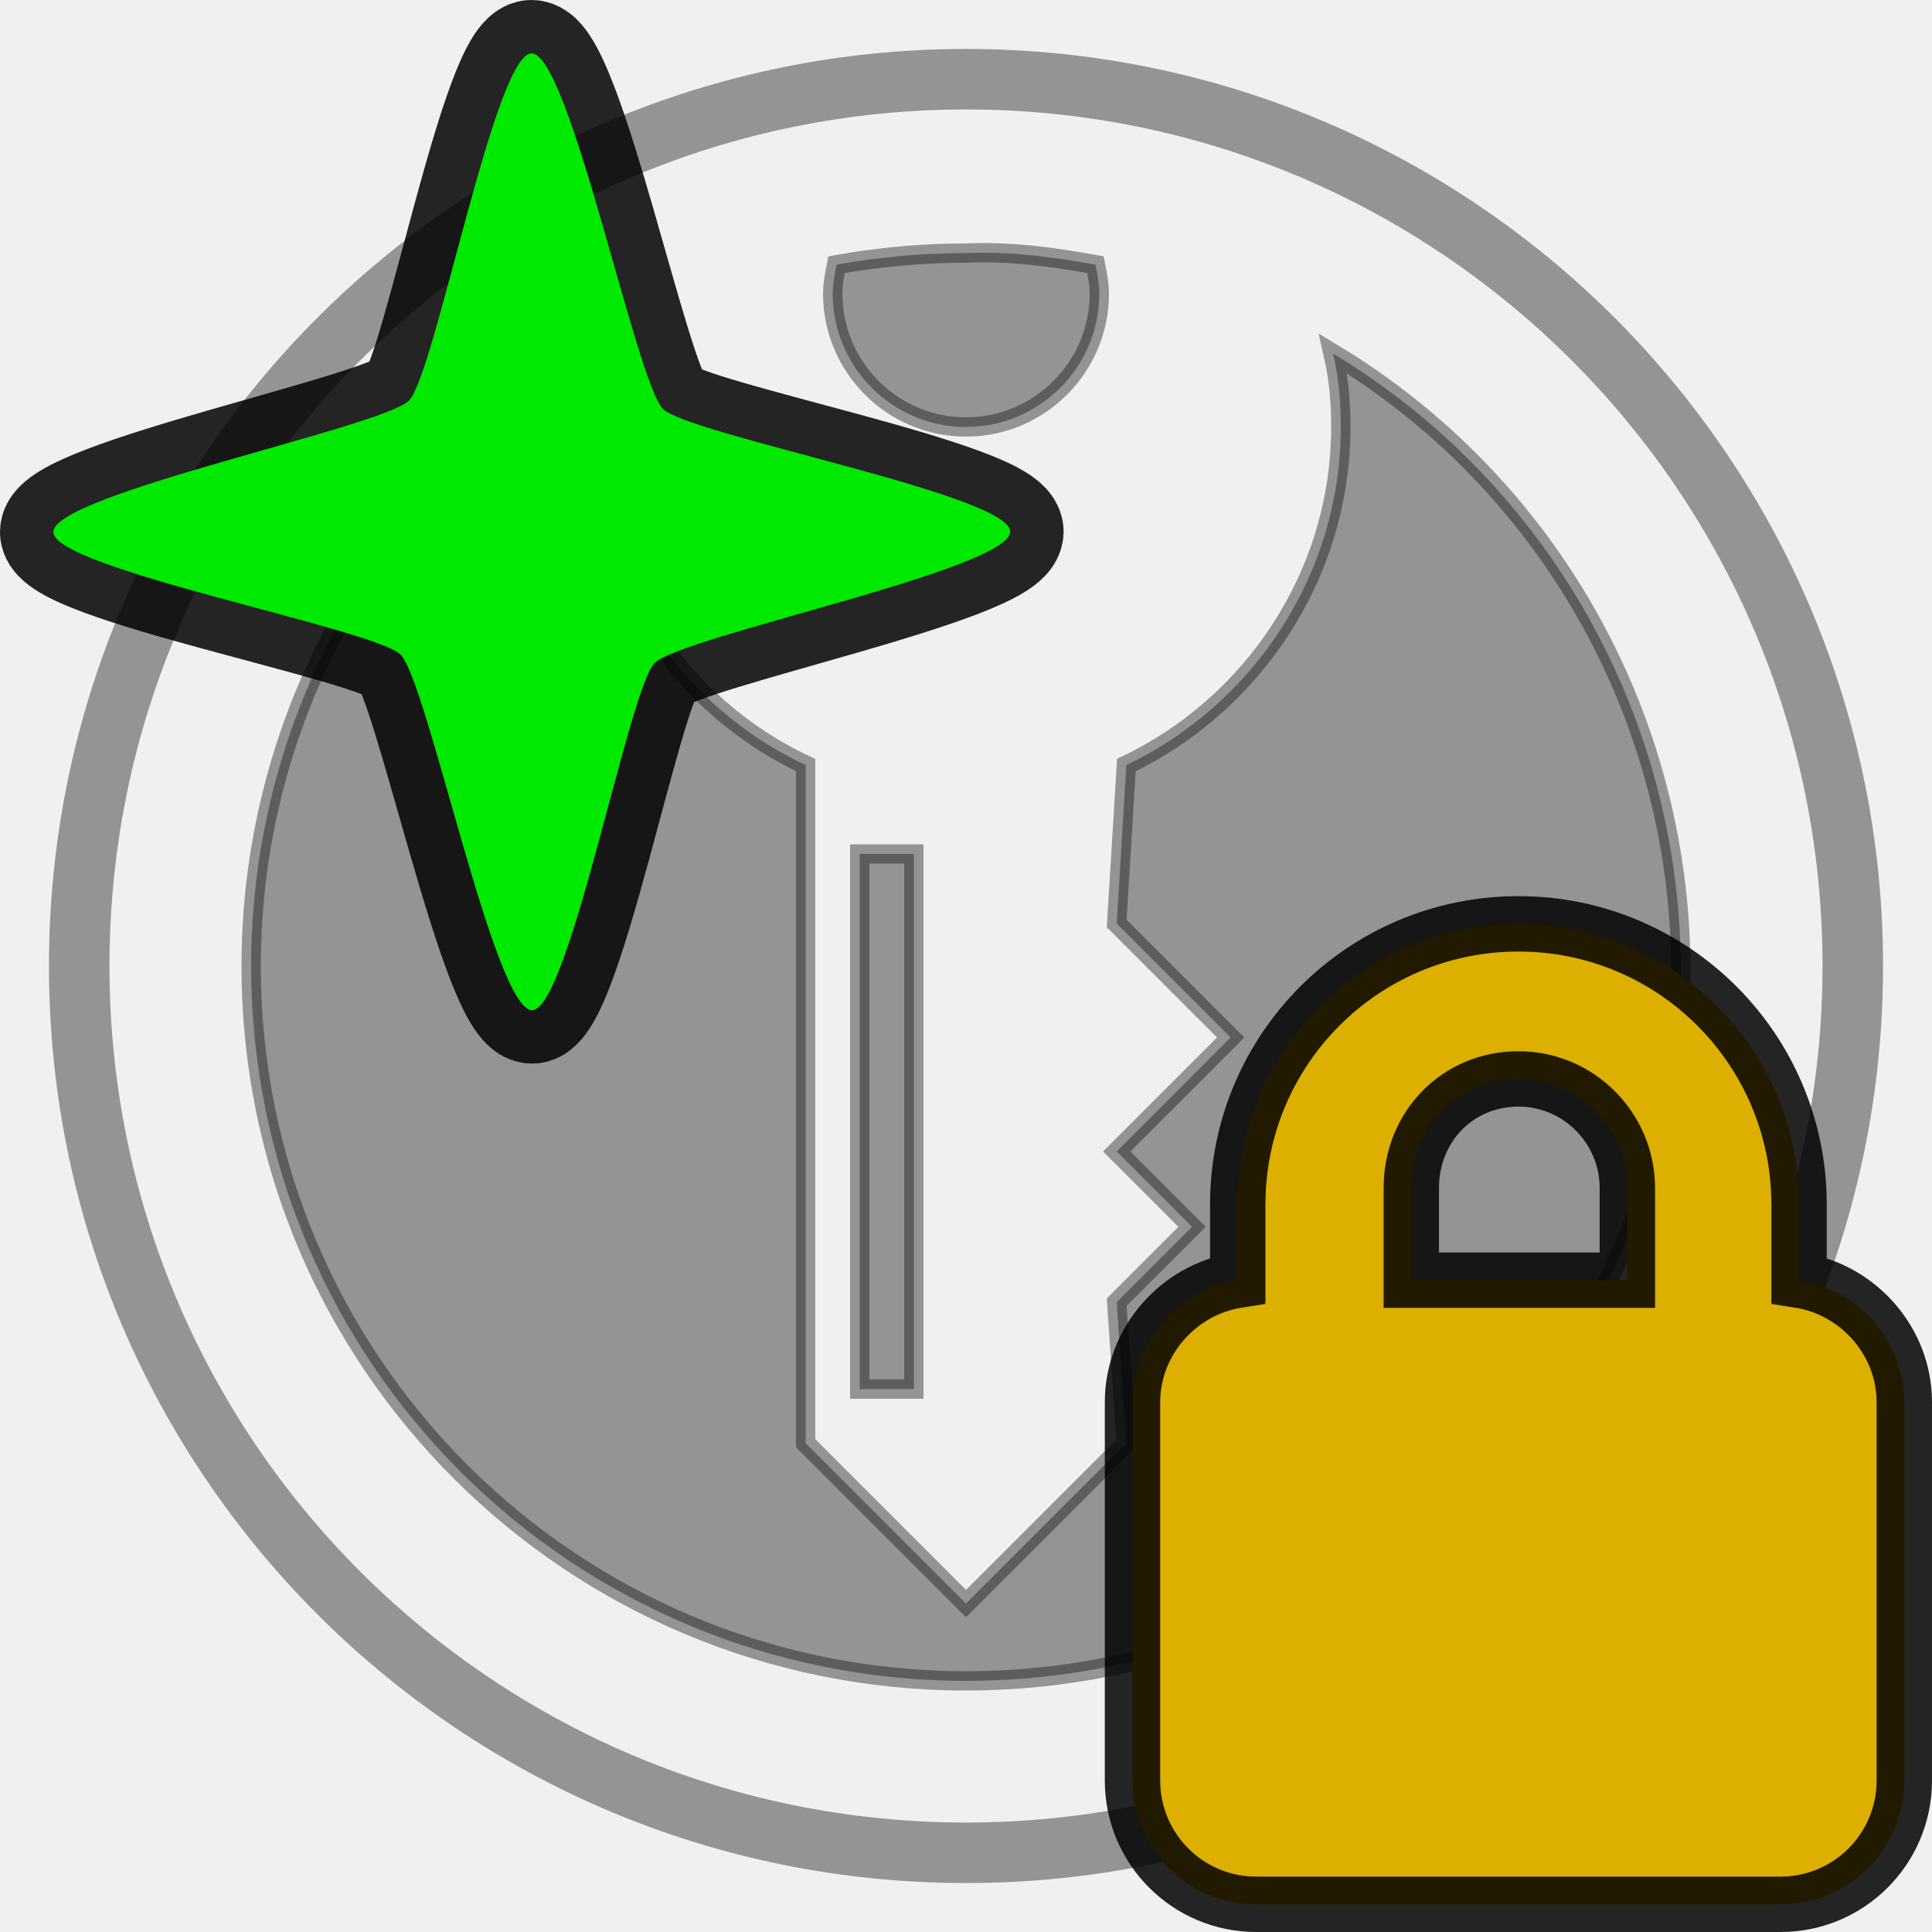
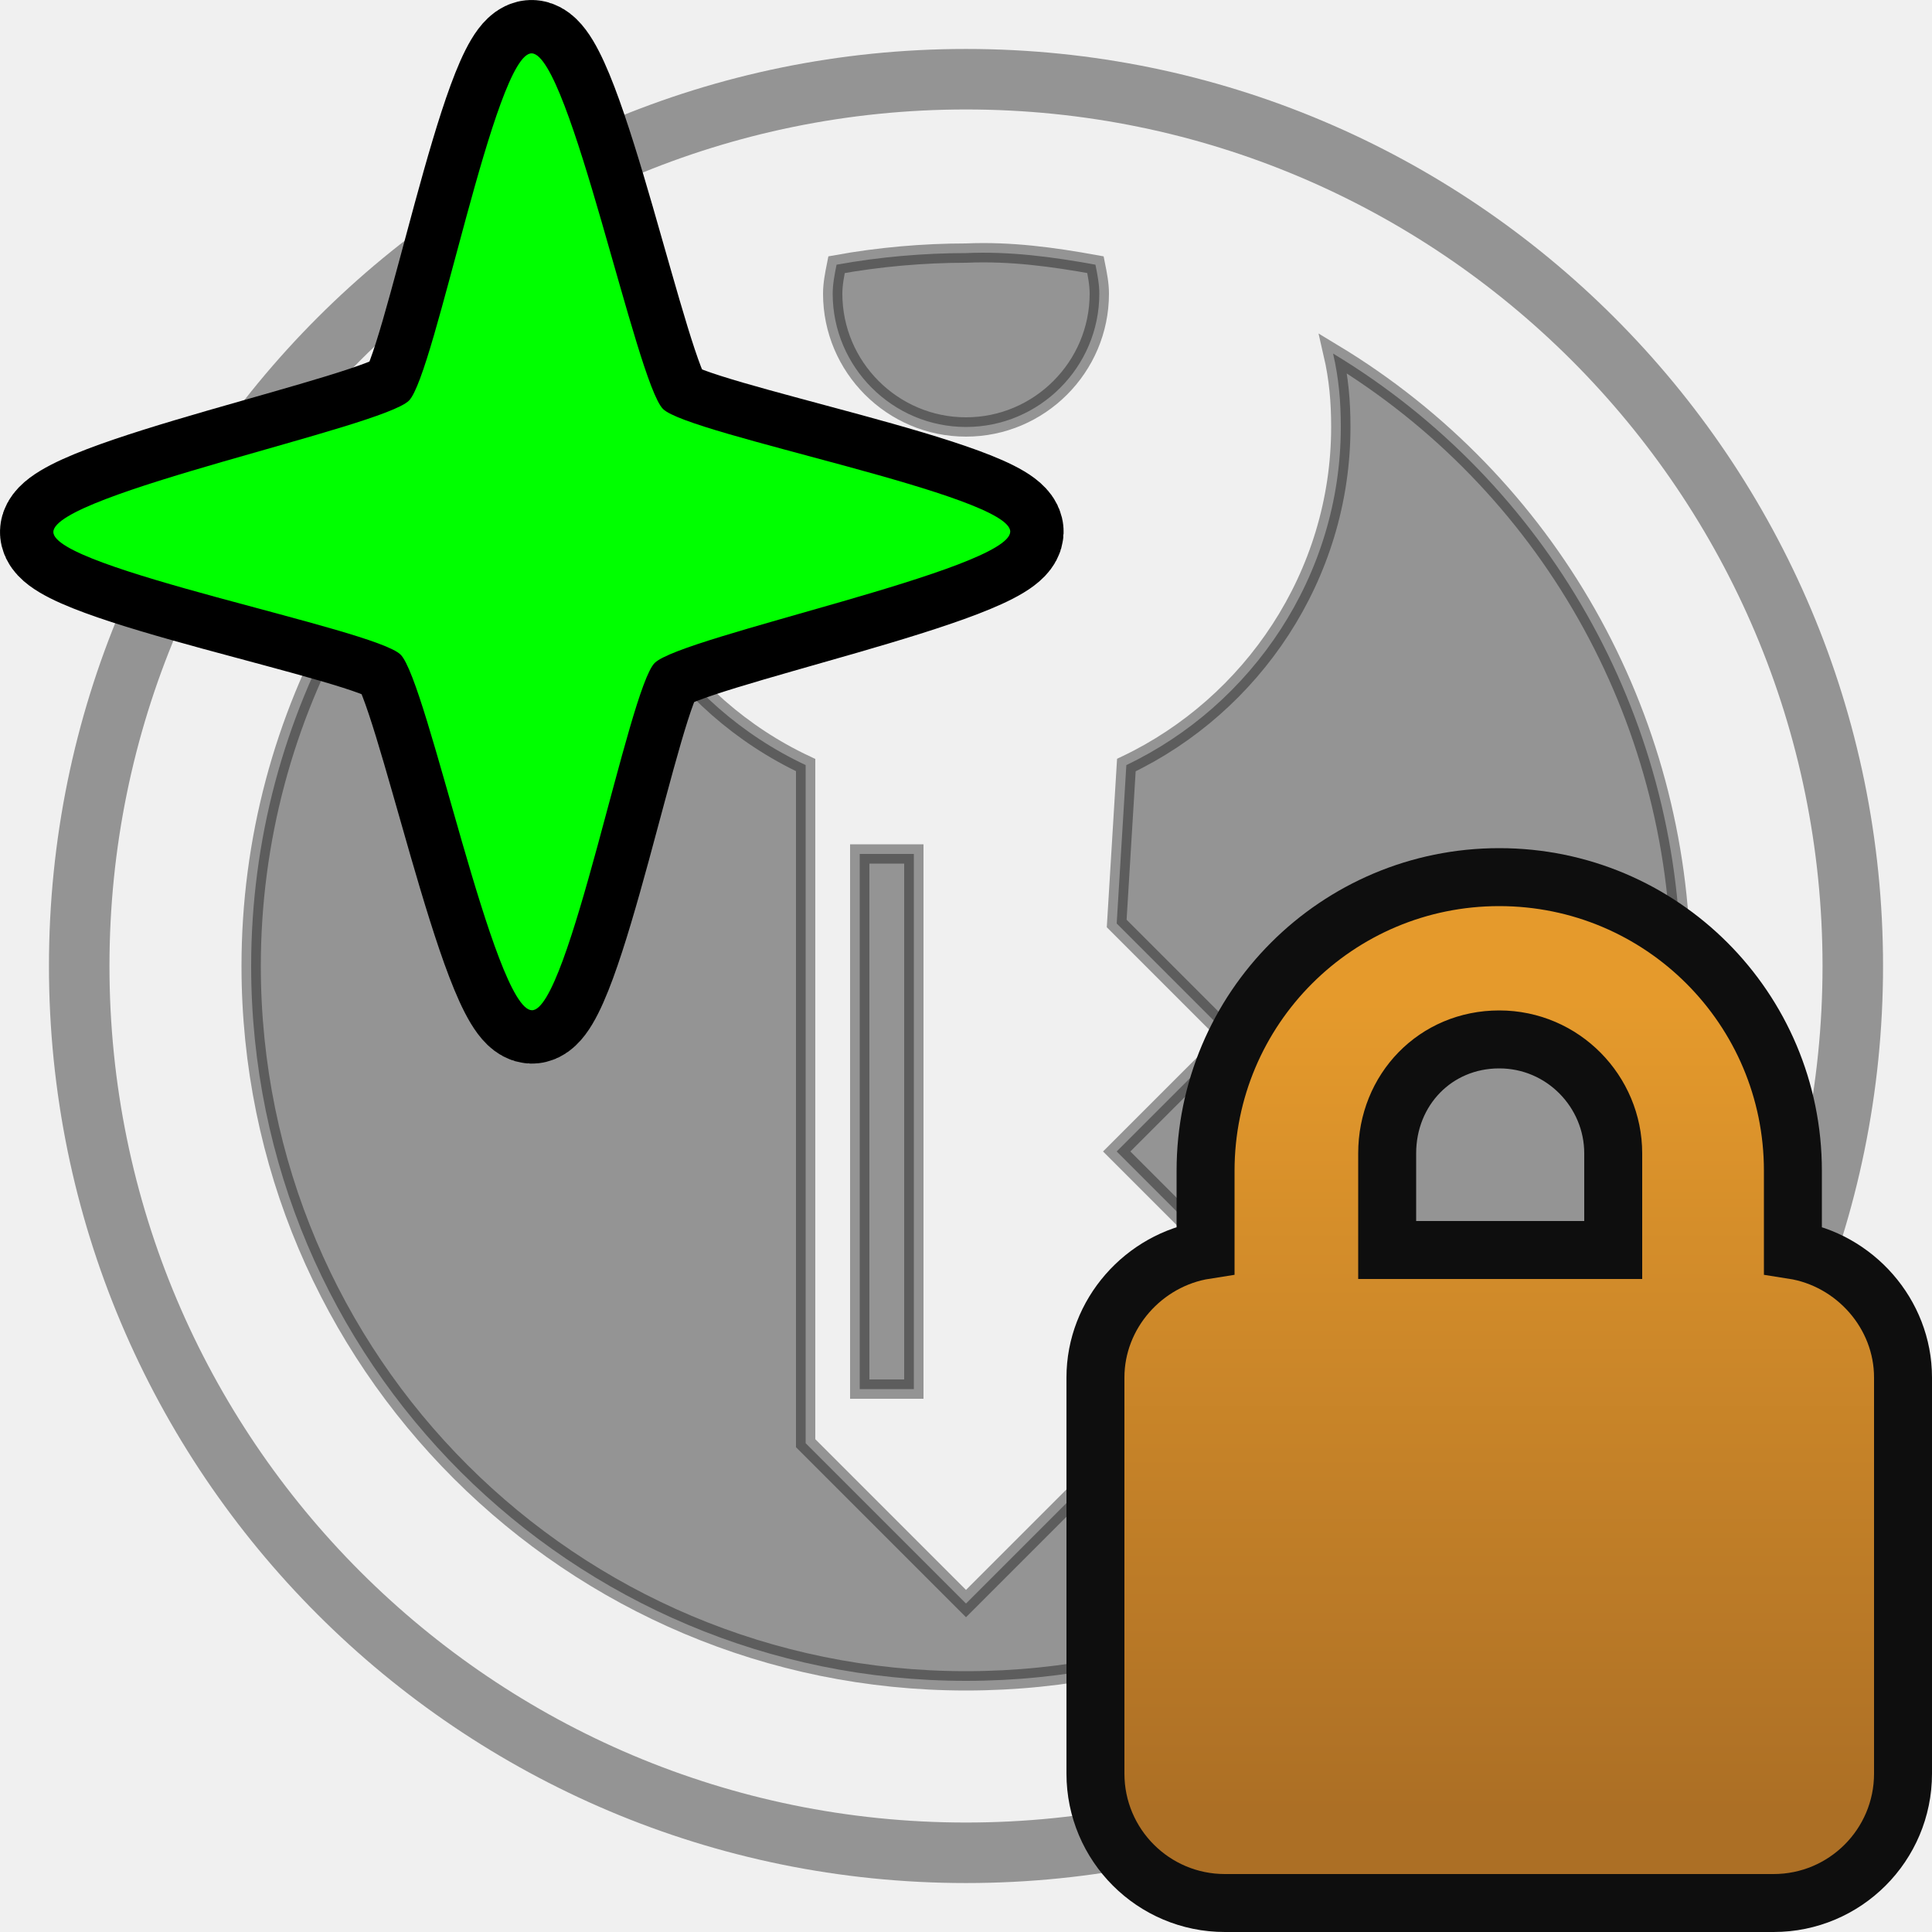
<svg xmlns="http://www.w3.org/2000/svg" version="1.1" viewBox="0 0 100 100" xml:space="preserve">
  <defs>
    <linearGradient id="SVGID_2_-3" x1="73.8" x2="73.8" y1="1532.1" y2="1574" gradientTransform="translate(3.8,-1480.3)" gradientUnits="userSpaceOnUse">
-       <stop stop-color="#d69029" offset="0" />
-       <stop stop-color="#af7125" offset="1" />
+       <stop stop-color="#e59a2c" offset="0" />
+       <stop stop-color="#ac6f25" offset="1" />
    </linearGradient>
    <linearGradient id="linearGradient5199" x1="53.239" x2="53.239" y1="12.753" y2="86.357" gradientTransform="translate(-50.413 11.364)" gradientUnits="userSpaceOnUse">
      <stop stop-color="#226e23" offset="0" />
      <stop stop-color="#63ab3a" offset="1" />
    </linearGradient>
-     <radialGradient id="radialGradient9501" cx="15.324" cy="16.191" r="29.132" gradientUnits="userSpaceOnUse">
-       <stop stop-color="#37ff2d" stop-opacity=".992" offset=".423" />
-       <stop stop-color="#6aae45" stop-opacity=".992" offset="1" />
-     </radialGradient>
  </defs>
  <linearGradient id="SVGID_1_" x1="50.269" x2="49.697" y1="-1470.9" y2="-1392.8" gradientTransform="matrix(1 0 0 -1 -50.207 -1373.2)" gradientUnits="userSpaceOnUse">
    <stop stop-color="gray" offset="0" />
    <stop stop-color="#4b4b4d" offset="1" />
  </linearGradient>
-   <g>
-     <g display="none" stroke="#0c0c0c" stroke-opacity=".85">
+   <g stroke="#0c0c0c">
+     <g display="none" stroke-opacity=".85">
      <circle cx="50" cy="50" r="45.9" clip-rule="evenodd" fill="none" stroke-linecap="round" stroke-linejoin="round" stroke-width="3.132" />
      <path d="m56.7 13.7c0.1 0.5 0.2 1 0.2 1.5 0 3.8-3.1 6.9-6.9 6.9s-6.9-3.1-6.9-6.9c0-0.5 0.1-1 0.2-1.5 2.2-0.4 4.5-0.6 6.7-0.6 2.3-0.1 4.5 0.2 6.7 0.6zm-26.1 8.4c0 7.7 4.5 14.4 11.1 17.5v35.1l8.3 8.3 8.3-8.3-0.5-7.3 3.9-3.9-3.9-3.9 5.9-5.9-5.9-5.9 0.5-8.2c6.5-3.1 11.1-9.8 11.1-17.5 0-1.3-0.1-2.5-0.4-3.8 11.1 6.7 17.9 18.7 18 31.7 0 20.4-16.5 37-37 37-20.4 0-37-16.5-37-37 0-13 6.8-25 18-31.7-0.2 1.3-0.4 2.5-0.4 3.8zm13.9 22.1h2.8v27.7h-2.8z" display="inline" fill="#0c0c0c" fill-opacity=".85" />
    </g>
-     <g stroke="#0c0c0c" stroke-opacity=".4">
+     <g stroke-opacity=".4">
      <circle cx="50" cy="50" r="45.9" clip-rule="evenodd" fill="none" stroke-linecap="round" stroke-linejoin="round" stroke-width="3.132" />
      <path d="m56.7 13.7c0.1 0.5 0.2 1 0.2 1.5 0 3.8-3.1 6.9-6.9 6.9s-6.9-3.1-6.9-6.9c0-0.5 0.1-1 0.2-1.5 2.2-0.4 4.5-0.6 6.7-0.6 2.3-0.1 4.5 0.2 6.7 0.6zm-26.1 8.4c0 7.7 4.5 14.4 11.1 17.5v35.1l8.3 8.3 8.3-8.3-0.5-7.3 3.9-3.9-3.9-3.9 5.9-5.9-5.9-5.9 0.5-8.2c6.5-3.1 11.1-9.8 11.1-17.5 0-1.3-0.1-2.5-0.4-3.8 11.1 6.7 17.9 18.7 18 31.7 0 20.4-16.5 37-37 37-20.4 0-37-16.5-37-37 0-13 6.8-25 18-31.7-0.2 1.3-0.4 2.5-0.4 3.8zm13.9 22.1h2.8v27.7h-2.8z" fill="#0c0c0c" fill-opacity=".4" />
    </g>
-     <g transform="translate(-2.0168 -1.718)">
-       <path transform="matrix(.94486 0 0 .94486 15.063 13.945)" d="m15.324 42.4c-2.075-0.068-5.719-18.012-7.188-19.48-1.427-1.427-19.088-4.712-19.021-6.729 0.068-2.075 18.012-5.719 19.48-7.188 1.427-1.427 4.712-19.088 6.729-19.021 2.075 0.068 5.719 18.012 7.188 19.48 1.427 1.427 19.088 4.712 19.021 6.729-0.068 2.075-18.012 5.719-19.48 7.188-1.427 1.427-4.712 19.088-6.729 19.021z" fill="#00e900" stroke="#000" stroke-linecap="round" stroke-linejoin="round" stroke-opacity=".85" stroke-width="5.845" style="paint-order:markers stroke fill" />
+   </g>
+   <g display="none">
+     <g display="inline" stroke="#f9f9fa" stroke-opacity=".85">
+       <circle cx="50" cy="50" r="45.9" clip-rule="evenodd" display="inline" fill="none" stroke-linecap="round" stroke-linejoin="round" stroke-width="3.132" />
+       <path d="m56.7 13.7c0.1 0.5 0.2 1 0.2 1.5 0 3.8-3.1 6.9-6.9 6.9s-6.9-3.1-6.9-6.9c0-0.5 0.1-1 0.2-1.5 2.2-0.4 4.5-0.6 6.7-0.6 2.3-0.1 4.5 0.2 6.7 0.6zm-26.1 8.4c0 7.7 4.5 14.4 11.1 17.5v35.1l8.3 8.3 8.3-8.3-0.5-7.3 3.9-3.9-3.9-3.9 5.9-5.9-5.9-5.9 0.5-8.2c6.5-3.1 11.1-9.8 11.1-17.5 0-1.3-0.1-2.5-0.4-3.8 11.1 6.7 17.9 18.7 18 31.7 0 20.4-16.5 37-37 37-20.4 0-37-16.5-37-37 0-13 6.8-25 18-31.7-0.2 1.3-0.4 2.5-0.4 3.8zm13.9 22.1h2.8v27.7h-2.8z" display="inline" fill="#f9f9fa" fill-opacity=".85" />
    </g>
-     <g transform="translate(2.9829 .81217)" display="none" stroke-linecap="round">
-       <rect x="62.107" y="49.702" width="33.41" height="47.986" ry="5.259" display="inline" fill="#f00" stroke="#000" stroke-linejoin="round" stroke-opacity=".85" stroke-width="3" />
-       <path d="m74.336 79.39v-1.734q0-2.25 0.961-3.914 0.961-1.664 3.516-3.539 2.461-1.758 3.234-2.859 0.797-1.102 0.797-2.461 0-1.523-1.125-2.32t-3.141-0.797q-3.516 0-8.016 2.297l-2.555-5.133q5.227-2.93 11.086-2.93 4.828 0 7.664 2.32 2.859 2.32 2.859 6.188 0 2.578-1.172 4.453t-4.453 4.219q-2.25 1.664-2.859 2.531-0.586 0.867-0.586 2.273v1.406zm-0.75 8.016q0-1.969 1.055-2.977 1.055-1.008 3.07-1.008 1.945 0 3 1.031 1.078 1.031 1.078 2.953 0 1.852-1.078 2.93-1.078 1.055-3 1.055-1.969 0-3.047-1.031-1.078-1.055-1.078-2.953z" display="inline" fill="#fff" stroke="#fff" />
+     <g display="none" stroke="#f9f9fa" stroke-opacity=".4">
+       <circle cx="50" cy="50" r="45.9" clip-rule="evenodd" fill="none" stroke-linecap="round" stroke-linejoin="round" stroke-width="3.132" />
+       <path d="m56.7 13.7c0.1 0.5 0.2 1 0.2 1.5 0 3.8-3.1 6.9-6.9 6.9s-6.9-3.1-6.9-6.9c0-0.5 0.1-1 0.2-1.5 2.2-0.4 4.5-0.6 6.7-0.6 2.3-0.1 4.5 0.2 6.7 0.6zm-26.1 8.4c0 7.7 4.5 14.4 11.1 17.5v35.1l8.3 8.3 8.3-8.3-0.5-7.3 3.9-3.9-3.9-3.9 5.9-5.9-5.9-5.9 0.5-8.2c6.5-3.1 11.1-9.8 11.1-17.5 0-1.3-0.1-2.5-0.4-3.8 11.1 6.7 17.9 18.7 18 31.7 0 20.4-16.5 37-37 37-20.4 0-37-16.5-37-37 0-13 6.8-25 18-31.7-0.2 1.3-0.4 2.5-0.4 3.8zm13.9 22.1h2.8v27.7h-2.8z" display="inline" fill="#f9f9fa" fill-opacity=".4" />
    </g>
-     <g transform="translate(5.4993 4.4312)" display="none">
-       <rect x="62.782" y="46.083" width="30.219" height="47.986" ry="5.259" display="inline" fill="#f00" stroke="#000" stroke-opacity=".85" stroke-width="3" />
-       <path d="m80.798 75.525h-5.719l-1.195-22.898h8.109zm-7.008 8.016q0-1.969 1.055-2.977 1.055-1.008 3.07-1.008 1.945 0 3 1.031 1.078 1.031 1.078 2.953 0 1.852-1.078 2.93-1.078 1.055-3 1.055-1.969 0-3.047-1.031-1.078-1.055-1.078-2.953z" display="inline" fill="#fff" stroke="#fff" />
+     <g display="inline">
+       <circle cx="50" cy="50" r="45.934" fill="#fff" fill-rule="evenodd" opacity=".871" stroke="#000" stroke-linecap="round" stroke-linejoin="round" stroke-opacity=".784" stroke-width="3.132" />
+       <circle cx="50" cy="50" r="42.321" fill="none" />
+       <path d="m50 6.324c-24.121 3.9e-4 -43.675 19.554-43.676 43.676 3.8e-4 24.121 19.554 43.675 43.676 43.676 24.121-4e-4 43.675-19.554 43.676-43.676-4e-4 -24.121-19.554-43.675-43.676-43.676zm0 6.711c2.264 0.008 4.523 0.225 6.748 0.646 0.107 0.484 0.168 0.984 0.168 1.5 0 3.823-3.097 6.918-6.918 6.916-3.821 0.002-6.916-3.091-6.916-6.914 0-0.518 0.062-1.02 0.17-1.506 2.225-0.42 4.484-0.636 6.748-0.643zm-18.994 5.299c-0.24 1.219-0.371 2.474-0.371 3.764 0 7.72 4.528 14.368 11.064 17.48v35.09l8.299 8.299 8.301-8.301-0.477-7.35 3.914-3.912-3.914-3.912 5.871-5.867-5.871-5.871 0.477-8.178c6.538-3.111 11.066-9.759 11.066-17.478 0-1.287-0.133-2.541-0.373-3.758 11.132 6.668 17.954 18.684 17.973 31.66-5e-4 20.415-16.55 36.964-36.965 36.965-20.415-6e-4 -36.964-16.55-36.965-36.965 0.016-12.978 6.837-24.997 17.971-31.666zm13.459 25.898h2.768v27.666h-2.766l-2e-3 -27.664v-2e-3z" fill="#f9f9f9" fill-rule="evenodd" />
+       <path d="m56.748 13.682c0.107 0.484 0.168 0.985 0.168 1.501 0 3.823-3.097 6.918-6.918 6.916-3.821 0.002-6.916-3.091-6.916-6.914 0-0.518 0.063-1.021 0.171-1.507 2.225-0.42 4.484-0.635 6.748-0.642 2.264 0.008 4.523 0.225 6.747 0.646zm-26.113 8.416c0 7.72 4.528 14.367 11.064 17.479v35.091l8.299 8.299 8.301-8.301-0.476-7.349 3.913-3.913-3.913-3.913 5.87-5.868-5.87-5.87 0.476-8.179c6.538-3.111 11.066-9.758 11.066-17.477 0-1.287-0.133-2.542-0.372-3.759 11.132 6.668 17.954 18.684 17.972 31.661-6e-4 20.415-16.55 36.964-36.964 36.964-20.415-6e-4 -36.964-16.55-36.964-36.964 0.015-12.978 6.836-24.998 17.97-31.667-0.24 1.219-0.371 2.476-0.37 3.765zm13.83 22.135h2.768v27.666h-2.765l-2e-3 -27.664v-2e-3z" fill="url(#linearGradient5199)" opacity=".94" />
    </g>
-     <g transform="matrix(1.1046 0 0 1.1046 -7.5383 -9.5325)" display="none" stroke-linecap="round">
-       <rect x="58.942" y="60.377" width="37.058" height="37.428" ry="4.102" display="inline" fill="#f00" stroke="#000" stroke-linejoin="round" stroke-opacity=".85" stroke-width="2.716" />
-       <path d="m68.072 69.678 18.797 18.825m0-18.825-18.797 18.825" display="inline" fill="none" stroke="#fff" stroke-width="5.495" />
-     </g>
-     <g transform="translate(1.7352 1.5502)">
-       <path d="m63.286 97.016c-3.536 0-6.403-2.867-6.403-6.403v-19.592c0-3.154 2.389-5.83 5.447-6.308v-3.918c0-8.028 6.499-14.527 14.527-14.527 8.028 0 14.527 6.499 14.527 14.527v3.918c3.058 0.478 5.447 3.154 5.447 6.308v19.592c0 3.536-2.867 6.403-6.403 6.403zm19.21-32.303v-4.779c0-3.058-2.485-5.639-5.639-5.639-3.154 0-5.543 2.485-5.543 5.639v4.779z" fill="#dcaf00" stroke="#000" stroke-opacity=".85" stroke-width="2.867" />
+     <g display="none">
+       <circle cx="50" cy="50" r="45.9" clip-rule="evenodd" fill="#fff" fill-rule="evenodd" stroke="#515151" stroke-linecap="round" stroke-linejoin="round" stroke-width="3.132" />
+       <path d="m56.7 13.7c0.1 0.5 0.2 1 0.2 1.5 0 3.8-3.1 6.9-6.9 6.9s-6.9-3.1-6.9-6.9c0-0.5 0.1-1 0.2-1.5 2.2-0.4 4.5-0.6 6.7-0.6 2.3-0.1 4.5 0.2 6.7 0.6zm-26.1 8.4c0 7.7 4.5 14.4 11.1 17.5v35.1l8.3 8.3 8.3-8.3-0.5-7.3 3.9-3.9-3.9-3.9 5.9-5.9-5.9-5.9 0.5-8.2c6.5-3.1 11.1-9.8 11.1-17.5 0-1.3-0.1-2.5-0.4-3.8 11.1 6.7 17.9 18.7 18 31.7 0 20.4-16.5 37-37 37-20.4 0-37-16.5-37-37 0-13 6.8-25 18-31.7-0.2 1.3-0.4 2.5-0.4 3.8zm13.9 22.1h2.8v27.7h-2.8z" display="inline" fill="url(#SVGID_1_)" />
    </g>
  </g>
+   <g>
+     <path d="m27.526 52.29c-1.961-0.065-5.404-17.019-6.791-18.406-1.348-1.348-18.036-4.452-17.973-6.358 0.065-1.961 17.019-5.404 18.406-6.791 1.348-1.348 4.452-18.036 6.358-17.973 1.961 0.065 5.404 17.019 6.791 18.406 1.348 1.348 18.036 4.452 17.973 6.358-0.065 1.961-17.019 5.404-18.406 6.791-1.348 1.348-4.452 18.036-6.358 17.973z" fill="#0f0" stroke="#000" stroke-linecap="round" stroke-linejoin="round" stroke-width="5.523" style="paint-order:markers stroke fill" />
+     <path d="m63.4 98.5c-3.7 0-6.7-3-6.7-6.7v-20.5c0-3.3 2.5-6.1 5.7-6.6v-4.1c0-8.4 6.8-15.2 15.2-15.2s15.2 6.8 15.2 15.2v4.1c3.2 0.5 5.7 3.3 5.7 6.6v20.5c0 3.7-3 6.7-6.7 6.7zm20.1-33.8v-5c0-3.2-2.6-5.9-5.9-5.9s-5.8 2.6-5.8 5.9v5z" fill="url(#SVGID_2_-3)" stroke="#0e0e0e" stroke-width="3" />
+   </g>
  <g display="none">
-     <g display="none" stroke="#f9f9fa">
-       <circle cx="50" cy="50" r="45.9" clip-rule="evenodd" display="inline" fill="none" stroke-linecap="round" stroke-linejoin="round" stroke-width="3.132" />
-       <path d="m56.7 13.7c0.1 0.5 0.2 1 0.2 1.5 0 3.8-3.1 6.9-6.9 6.9s-6.9-3.1-6.9-6.9c0-0.5 0.1-1 0.2-1.5 2.2-0.4 4.5-0.6 6.7-0.6 2.3-0.1 4.5 0.2 6.7 0.6zm-26.1 8.4c0 7.7 4.5 14.4 11.1 17.5v35.1l8.3 8.3 8.3-8.3-0.5-7.3 3.9-3.9-3.9-3.9 5.9-5.9-5.9-5.9 0.5-8.2c6.5-3.1 11.1-9.8 11.1-17.5 0-1.3-0.1-2.5-0.4-3.8 11.1 6.7 17.9 18.7 18 31.7 0 20.4-16.5 37-37 37-20.4 0-37-16.5-37-37 0-13 6.8-25 18-31.7-0.2 1.3-0.4 2.5-0.4 3.8zm13.9 22.1h2.8v27.7h-2.8z" display="inline" fill="#f9f9fa" />
-       <circle cx="50" cy="50" r="45.9" clip-rule="evenodd" fill="none" stroke-linecap="round" stroke-linejoin="round" stroke-opacity=".4" stroke-width="3.132" />
-       <path d="m56.7 13.7c0.1 0.5 0.2 1 0.2 1.5 0 3.8-3.1 6.9-6.9 6.9s-6.9-3.1-6.9-6.9c0-0.5 0.1-1 0.2-1.5 2.2-0.4 4.5-0.6 6.7-0.6 2.3-0.1 4.5 0.2 6.7 0.6zm-26.1 8.4c0 7.7 4.5 14.4 11.1 17.5v35.1l8.3 8.3 8.3-8.3-0.5-7.3 3.9-3.9-3.9-3.9 5.9-5.9-5.9-5.9 0.5-8.2c6.5-3.1 11.1-9.8 11.1-17.5 0-1.3-0.1-2.5-0.4-3.8 11.1 6.7 17.9 18.7 18 31.7 0 20.4-16.5 37-37 37-20.4 0-37-16.5-37-37 0-13 6.8-25 18-31.7-0.2 1.3-0.4 2.5-0.4 3.8zm13.9 22.1h2.8v27.7h-2.8z" display="inline" fill="#f9f9fa" fill-opacity=".4" stroke-opacity=".4" />
+     <rect transform="translate(2.9829 .81217)" x="62.107" y="49.702" width="33.41" height="47.986" ry="5.259" display="inline" fill="#f00" stroke="#000" stroke-linecap="round" stroke-linejoin="round" stroke-width="3" />
+     <path d="m77.318 80.202v-1.734c0-1.5 0.32-2.805 0.961-3.914 0.641-1.109 1.812-2.289 3.516-3.539 1.641-1.172 2.719-2.125 3.234-2.859 0.531-0.734 0.797-1.555 0.797-2.461 0-1.016-0.375-1.789-1.125-2.32-0.75-0.531-1.797-0.797-3.141-0.797-2.344 0-5.016 0.766-8.016 2.297l-2.555-5.133c3.484-1.953 7.18-2.93 11.086-2.93 3.219 0 5.774 0.773 7.664 2.32 1.906 1.547 2.859 3.609 2.859 6.188 0 1.719-0.391 3.203-1.172 4.453-0.781 1.25-2.266 2.656-4.453 4.219-1.5 1.109-2.453 1.953-2.859 2.531-0.391 0.578-0.586 1.336-0.586 2.273v1.406zm-0.75 8.016c0-1.312 0.352-2.305 1.055-2.977 0.703-0.672 1.727-1.008 3.07-1.008 1.297 0 2.297 0.344 3 1.031 0.719 0.688 1.078 1.672 1.078 2.953 0 1.234-0.359 2.211-1.078 2.93-0.719 0.703-1.719 1.055-3 1.055-1.312 0-2.328-0.344-3.047-1.031-0.719-0.703-1.078-1.688-1.078-2.953z" display="inline" fill="#fff" stroke="#fff" stroke-linecap="round" />
+     <g>
+       <rect transform="matrix(1.1046 0 0 1.1046 -7.5383 -9.5324)" x="58.942" y="60.377" width="37.058" height="37.428" ry="4.102" display="inline" fill="#f00" stroke="#040404" stroke-linecap="round" stroke-linejoin="round" stroke-width="2.716" />
+       <path d="m67.652 67.432 20.762 20.794m0-20.794-20.762 20.794" display="inline" fill="none" stroke="#fff" stroke-linecap="round" stroke-width="6.07" />
+       <rect transform="translate(5.4993 4.4312)" x="62.782" y="46.083" width="30.219" height="47.986" ry="5.259" display="inline" fill="#f00" stroke="#000" stroke-width="3" />
    </g>
-     <g transform="translate(50.413 -11.364)" display="inline">
-       <circle cx="-.413" cy="61.364" r="45.934" fill="#fff" fill-rule="evenodd" opacity=".871" stroke="#000" stroke-linecap="round" stroke-linejoin="round" stroke-opacity=".784" stroke-width="3.132" />
-       <circle cx="-.413" cy="61.364" r="42.321" fill="none" />
-       <path d="m-0.413 17.688a43.676 43.676 0 0 0-43.676 43.676 43.676 43.676 0 0 0 43.676 43.676 43.676 43.676 0 0 0 43.676-43.676 43.676 43.676 0 0 0-43.676-43.676zm0 6.711c2.264 0.008 4.523 0.225 6.748 0.646 0.107 0.484 0.168 0.984 0.168 1.5 0 3.823-3.097 6.918-6.918 6.916-3.821 0.002-6.916-3.091-6.916-6.914 0-0.518 0.062-1.02 0.17-1.506 2.225-0.42 4.484-0.636 6.748-0.643zm-18.994 5.299c-0.241 1.219-0.371 2.474-0.371 3.764 0 7.72 4.528 14.368 11.064 17.48v35.09l8.299 8.299 8.301-8.301-0.477-7.35 3.914-3.912-3.914-3.912 5.871-5.867-5.871-5.871 0.477-8.178c6.538-3.111 11.066-9.759 11.066-17.479 0-1.287-0.133-2.541-0.373-3.758 11.132 6.668 17.954 18.684 17.973 31.66-5.4e-4 20.415-16.55 36.964-36.965 36.965-20.415-5.52e-4 -36.964-16.55-36.965-36.965 0.016-12.978 6.837-24.997 17.971-31.666zm13.459 25.898h2.768v27.666h-2.766l-2e-3 -27.664v-2e-3z" fill="#f9f9f9" fill-rule="evenodd" />
-       <path d="m6.334 25.045c0.107 0.484 0.168 0.985 0.168 1.501 0 3.823-3.097 6.918-6.918 6.916-3.821 0.002-6.916-3.091-6.916-6.914 0-0.518 0.063-1.021 0.17-1.507 2.225-0.42 4.484-0.635 6.748-0.642 2.264 0.008 4.523 0.225 6.748 0.646zm-26.113 8.417c0 7.72 4.528 14.367 11.064 17.479v35.091l8.299 8.299 8.301-8.301-0.476-7.349 3.913-3.913-3.913-3.913 5.87-5.868-5.87-5.87 0.476-8.179c6.538-3.111 11.066-9.758 11.066-17.477 0-1.287-0.133-2.542-0.373-3.759 11.132 6.668 17.954 18.684 17.972 31.661-5.4e-4 20.415-16.55 36.964-36.964 36.964-20.415-5.5e-4 -36.964-16.55-36.964-36.964 0.015-12.978 6.836-24.998 17.97-31.667-0.241 1.219-0.371 2.476-0.37 3.765zm13.83 22.135h2.768v27.666h-2.765l-2e-3 -27.664v-2e-3z" fill="url(#linearGradient5199)" opacity=".94" />
-     </g>
-     <g transform="translate(50.207 -10.95)" display="inline">
-       <circle cx="-.207" cy="60.95" r="45.9" clip-rule="evenodd" fill="#fff" fill-rule="evenodd" stroke="#515151" stroke-linecap="round" stroke-linejoin="round" stroke-width="3.132" />
-       <path d="m6.493 24.65c0.1 0.5 0.2 1 0.2 1.5 0 3.8-3.1 6.9-6.9 6.9s-6.9-3.1-6.9-6.9c0-0.5 0.1-1 0.2-1.5 2.2-0.4 4.5-0.6 6.7-0.6 2.3-0.1 4.5 0.2 6.7 0.6zm-26.1 8.4c0 7.7 4.5 14.4 11.1 17.5v35.1l8.3 8.3 8.3-8.3-0.5-7.3 3.9-3.9-3.9-3.9 5.9-5.9-5.9-5.9 0.5-8.2c6.5-3.1 11.1-9.8 11.1-17.5 0-1.3-0.1-2.5-0.4-3.8 11.1 6.7 17.9 18.7 18 31.7 0 20.4-16.5 37-37 37-20.4 0-37-16.5-37-37 0-13 6.8-25 18-31.7-0.2 1.3-0.4 2.5-0.4 3.8zm13.9 22.1h2.8v27.7h-2.8z" display="inline" fill="url(#SVGID_1_)" />
-     </g>
-     <g display="inline">
-       <path d="m63.4 98.5c-3.7 0-6.7-3-6.7-6.7v-20.5c0-3.3 2.5-6.1 5.7-6.6v-4.1c0-8.4 6.8-15.2 15.2-15.2s15.2 6.8 15.2 15.2v4.1c3.2 0.5 5.7 3.3 5.7 6.6v20.5c0 3.7-3 6.7-6.7 6.7zm20.1-33.8v-5c0-3.2-2.6-5.9-5.9-5.9s-5.8 2.6-5.8 5.9v5z" fill="url(#SVGID_2_-3)" stroke="#0e0e0e" stroke-width="3" />
-     </g>
-     <g transform="matrix(1.1046 0 0 1.1046 -7.5383 -9.5325)" display="none" stroke-linecap="round">
-       <rect x="58.942" y="60.377" width="37.058" height="37.428" ry="4.102" display="inline" fill="#f00" stroke="#040404" stroke-linejoin="round" stroke-width="2.716" />
-       <path d="m68.072 69.678 18.797 18.825m0-18.825-18.797 18.825" display="inline" fill="none" stroke="#fff" stroke-width="5.495" />
-     </g>
-     <g transform="translate(5.4993 4.4312)" display="none">
-       <rect x="62.782" y="46.083" width="30.219" height="47.986" ry="5.259" display="inline" fill="#f00" stroke="#000" stroke-width="3" />
-       <path d="m80.798 75.525h-5.719l-1.195-22.898h8.109zm-7.008 8.016q0-1.969 1.055-2.977 1.055-1.008 3.07-1.008 1.945 0 3 1.031 1.078 1.031 1.078 2.953 0 1.852-1.078 2.93-1.078 1.055-3 1.055-1.969 0-3.047-1.031-1.078-1.055-1.078-2.953z" display="inline" fill="#fff" stroke="#fff" />
-     </g>
-     <g transform="translate(2.9829 .81217)" display="none" stroke-linecap="round">
-       <rect x="62.107" y="49.702" width="33.41" height="47.986" ry="5.259" display="inline" fill="#f00" stroke="#000" stroke-linejoin="round" stroke-width="3" />
-       <path d="m74.336 79.39v-1.734q0-2.25 0.961-3.914 0.961-1.664 3.516-3.539 2.461-1.758 3.234-2.859 0.797-1.102 0.797-2.461 0-1.523-1.125-2.32t-3.141-0.797q-3.516 0-8.016 2.297l-2.555-5.133q5.227-2.93 11.086-2.93 4.828 0 7.664 2.32 2.859 2.32 2.859 6.188 0 2.578-1.172 4.453t-4.453 4.219q-2.25 1.664-2.859 2.531-0.586 0.867-0.586 2.273v1.406zm-0.75 8.016q0-1.969 1.055-2.977 1.055-1.008 3.07-1.008 1.945 0 3 1.031 1.078 1.031 1.078 2.953 0 1.852-1.078 2.93-1.078 1.055-3 1.055-1.969 0-3.047-1.031-1.078-1.055-1.078-2.953z" display="inline" fill="#fff" stroke="#fff" />
-     </g>
-     <g transform="translate(-2.0168 -1.718)" display="inline">
-       <path transform="matrix(.94486 0 0 .94486 15.063 13.945)" d="m15.324 42.4c-2.075-0.068-5.719-18.012-7.188-19.48-1.427-1.427-19.088-4.712-19.021-6.729 0.068-2.075 18.012-5.719 19.48-7.188 1.427-1.427 4.712-19.088 6.729-19.021 2.075 0.068 5.719 18.012 7.188 19.48 1.427 1.427 19.088 4.712 19.021 6.729-0.068 2.075-18.012 5.719-19.48 7.188-1.427 1.427-4.712 19.088-6.729 19.021z" fill="url(#radialGradient9501)" stroke="#000" stroke-linecap="round" stroke-linejoin="round" stroke-width="5.845" style="paint-order:markers stroke fill" />
-     </g>
+     <path d="m86.297 79.956h-5.719l-1.195-22.898h8.109zm-7.008 8.016c0-1.312 0.351-2.305 1.055-2.977 0.703-0.672 1.726-1.008 3.07-1.008 1.297 0 2.297 0.344 3 1.031 0.719 0.688 1.078 1.672 1.078 2.953 0 1.234-0.359 2.211-1.078 2.93-0.719 0.703-1.719 1.055-3 1.055-1.312 0-2.328-0.344-3.047-1.031-0.719-0.703-1.078-1.688-1.078-2.953z" display="inline" fill="#fff" stroke="#fff" />
  </g>
</svg>
